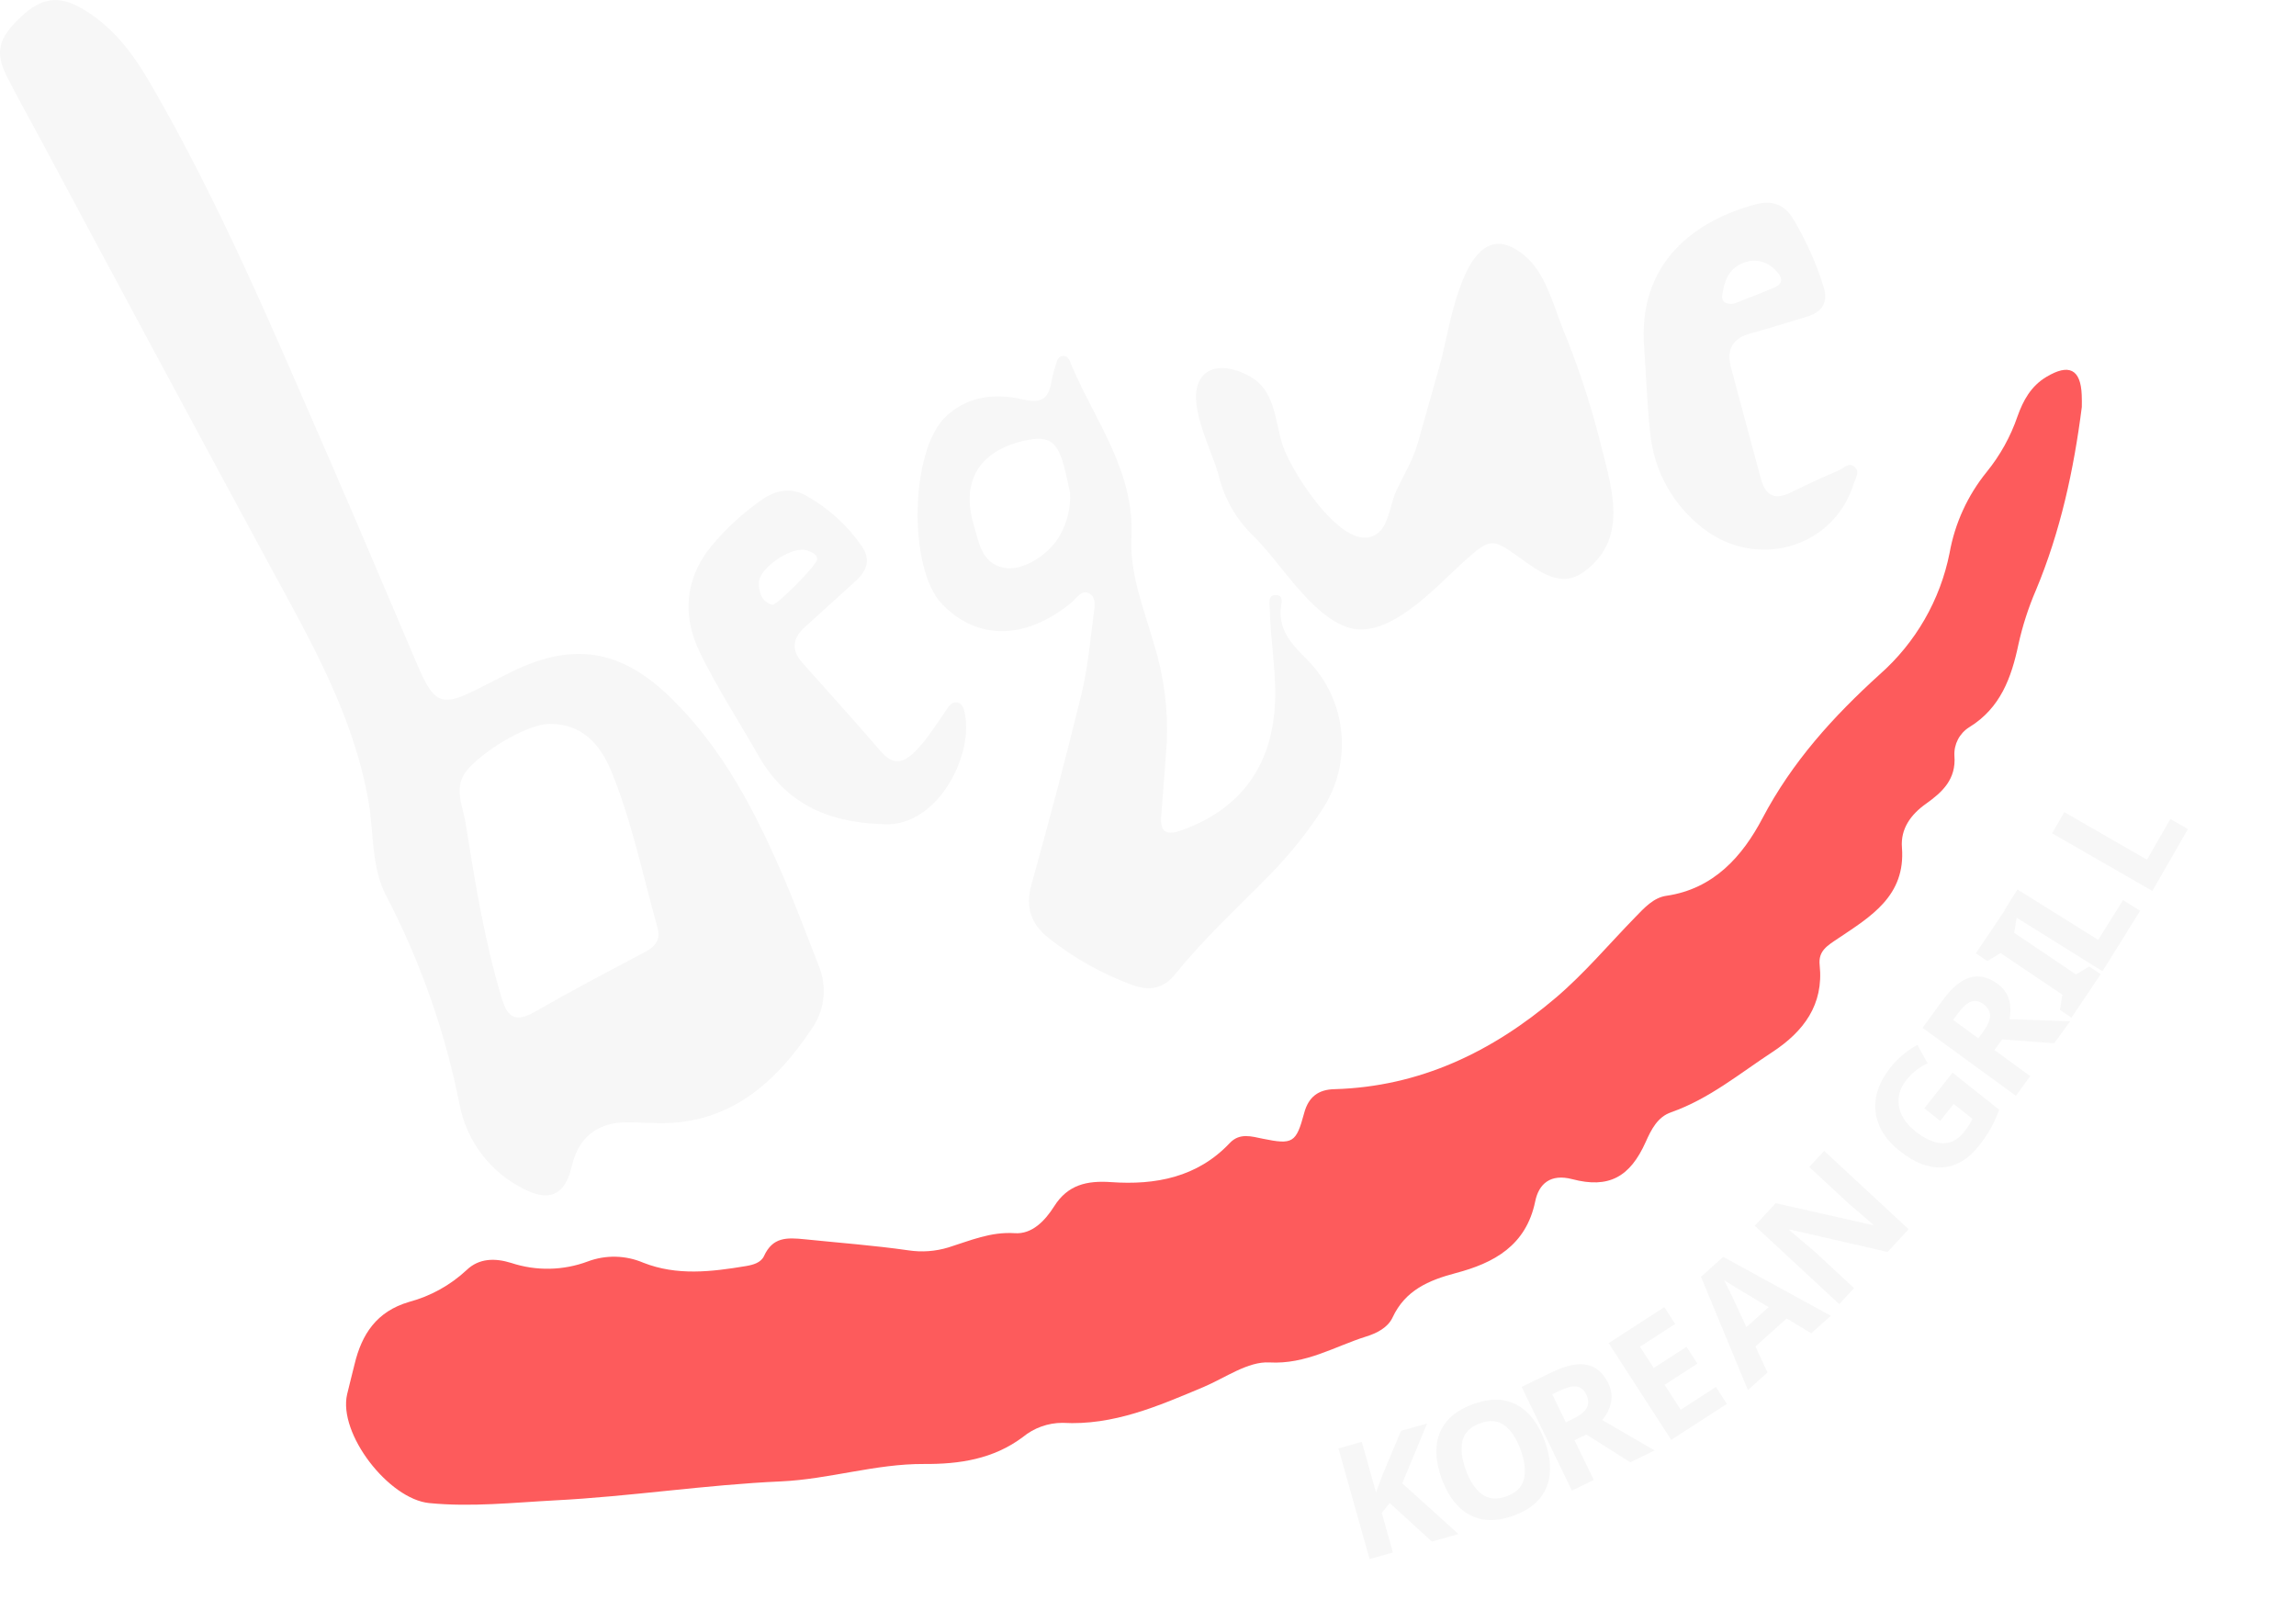
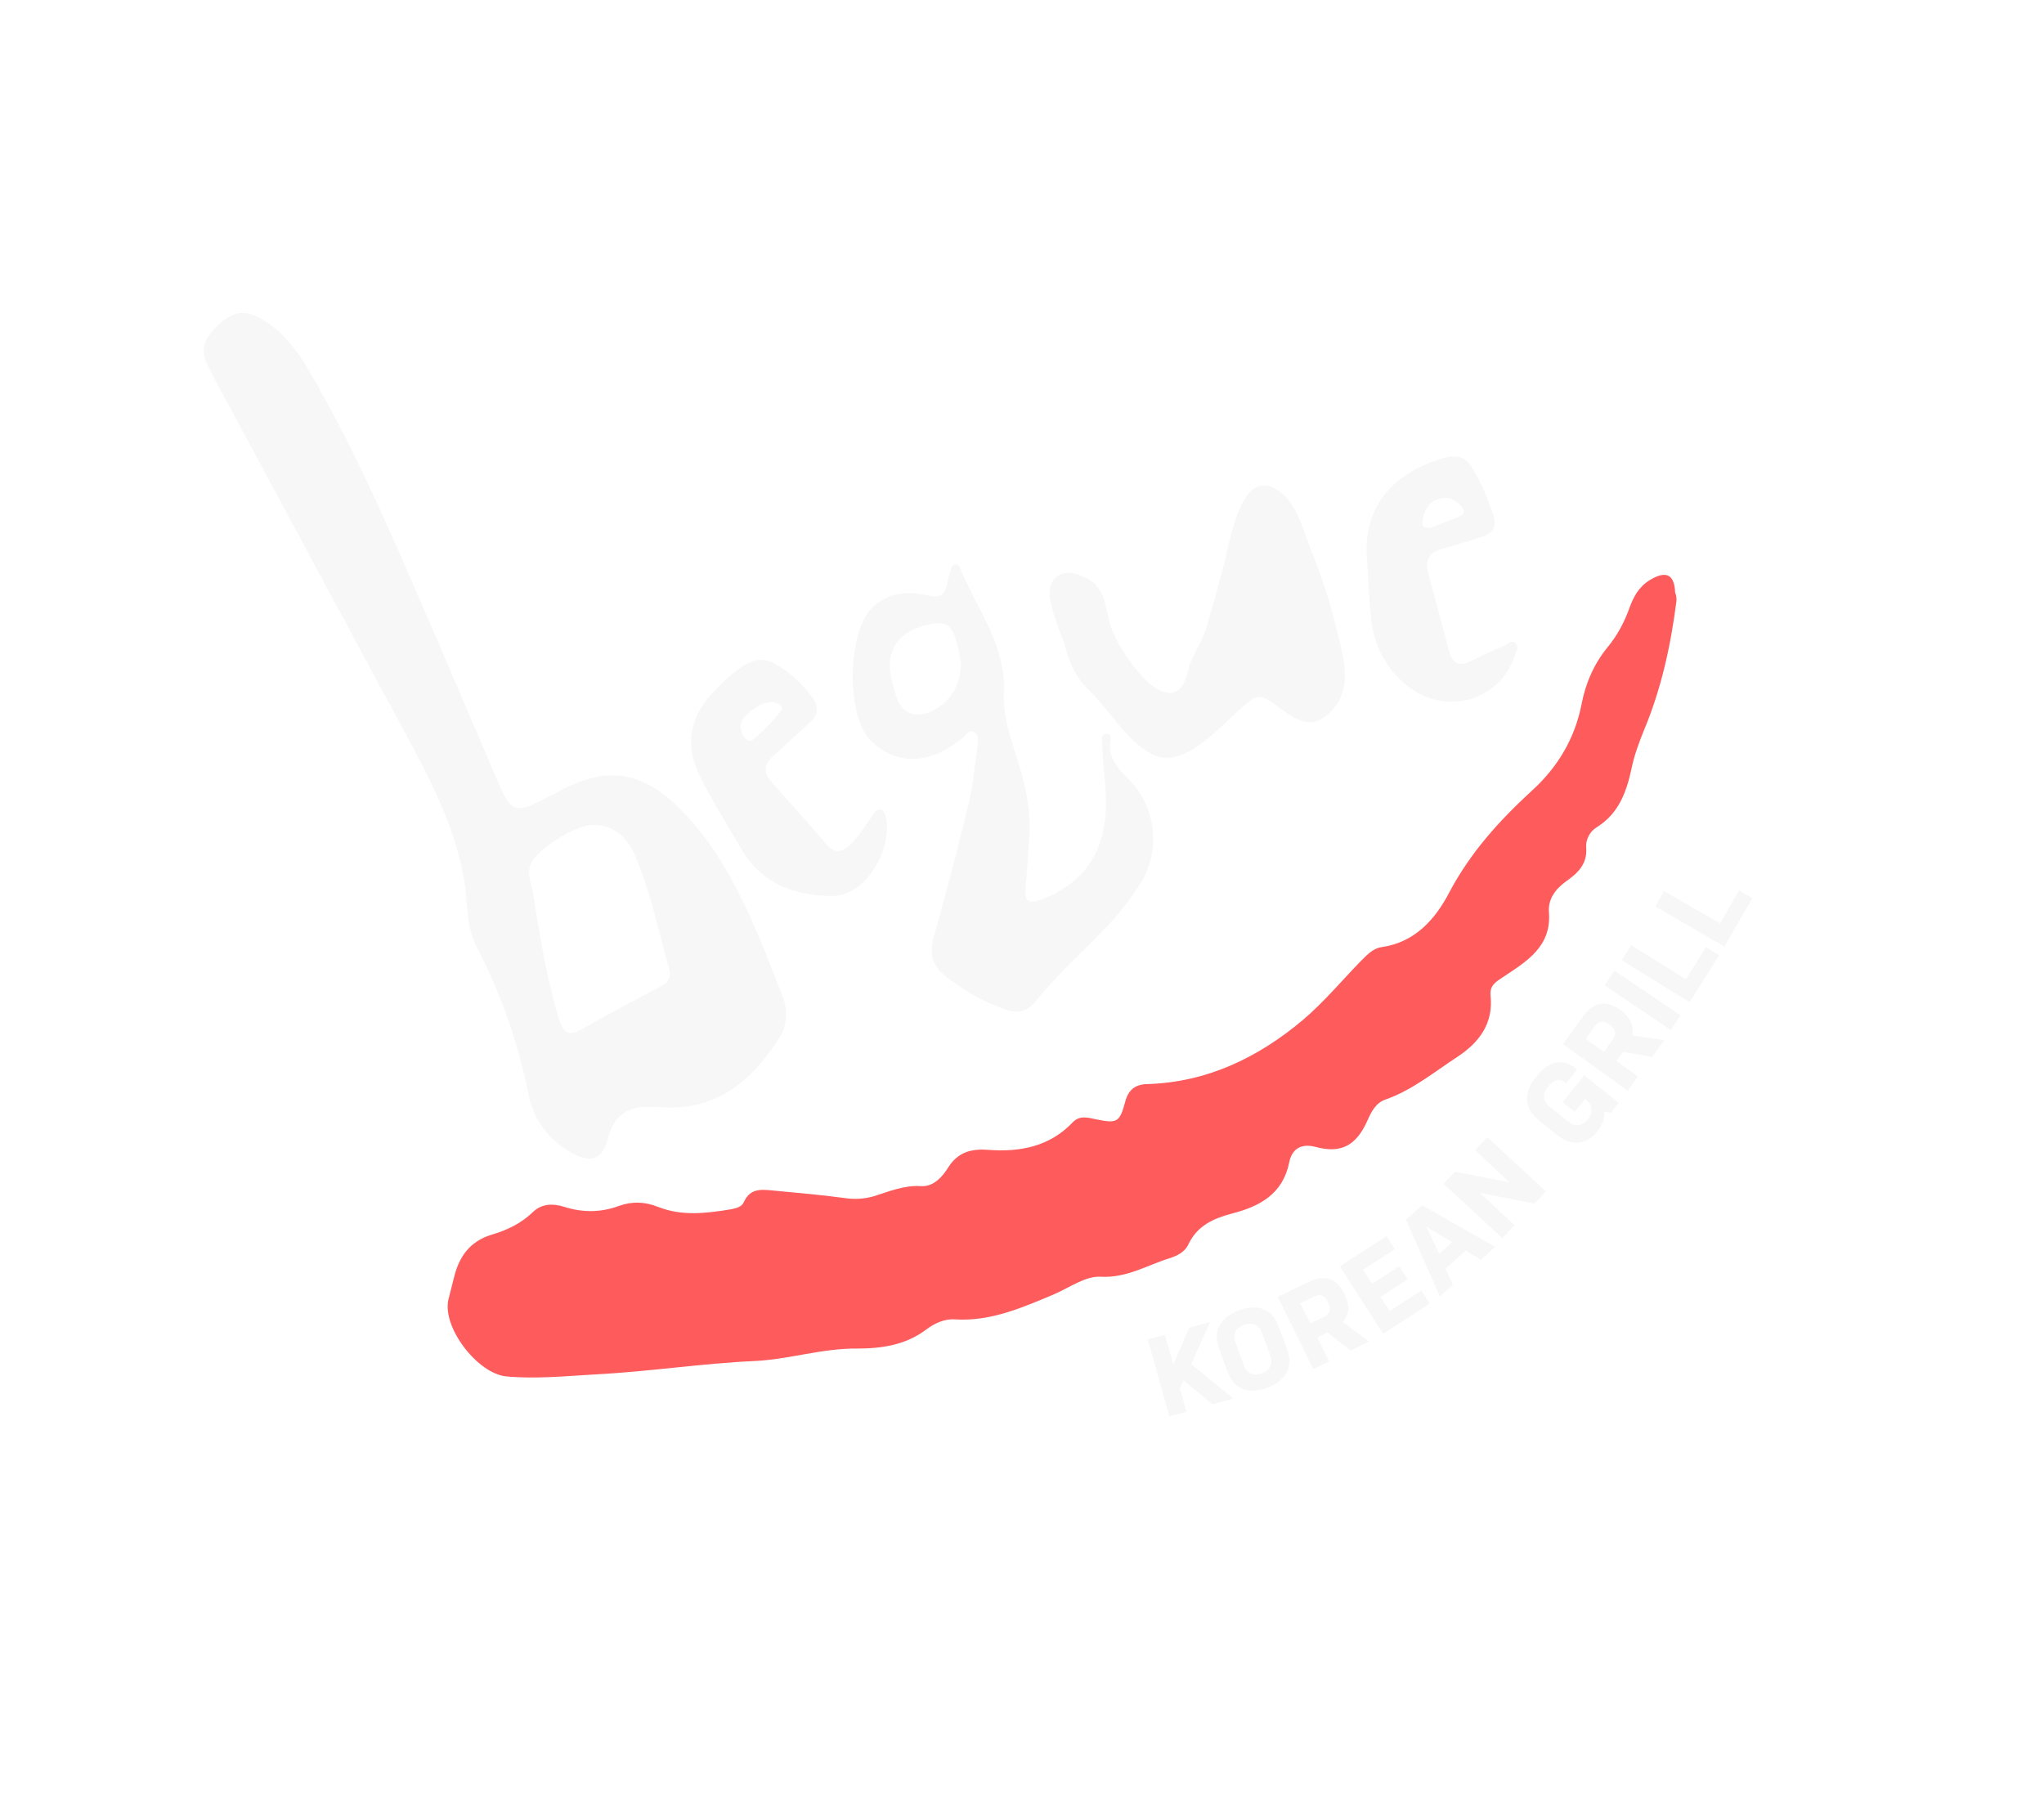
- <svg xmlns="http://www.w3.org/2000/svg" viewBox="0 0 483.89 341.69">
-   <defs>
-     <style>.cls-1{fill:#fd5b5c;}.cls-2,.cls-3{fill:#f7f7f7;}.cls-3{font-size:34px;font-family:Nudista-Bold, Nudista;font-weight:700;}</style>
-   </defs>
-   <g id="Layer_2" data-name="Layer 2">
-     <g id="Layer_1-2" data-name="Layer 1">
-       <path class="cls-1" d="M438.75,85.77c-1.69,13.25-4.5,26.23-9.67,38.6a63.42,63.42,0,0,0-3.68,11.39c-1.47,7-3.77,13.44-10.37,17.49a6.66,6.66,0,0,0-3.13,6c.4,5-2.56,7.69-6,10.14-3.22,2.28-5.37,5.3-5.06,9.21.81,10.22-6.61,14.57-13.46,19.17-2.26,1.52-4.2,2.6-3.88,5.61.89,8.36-3.4,14-9.89,18.28-6.94,4.54-13.39,9.92-21.4,12.73-2.88,1-4.18,3.61-5.37,6.26-3.31,7.41-7.79,9.87-15.47,7.85-4.62-1.22-7.07,1-7.82,4.68-1.92,9.34-8.73,13-16.75,15.11-5.71,1.52-10.63,3.6-13.32,9.37-1,2.14-3.32,3.3-5.56,4-6.68,2.1-12.66,5.89-20.39,5.46-4.52-.25-9.28,3.23-13.88,5.18-9.53,4-19,8.16-29.72,7.55a13.17,13.17,0,0,0-8.37,3c-6.23,4.66-13.39,5.72-20.81,5.67-10.21-.06-20,3.21-30.16,3.67-15.93.71-31.81,3.19-47.69,4-8.68.46-17.58,1.44-26.43.57-8.55-.84-19.24-14.63-17.31-22.94.49-2.11,1.06-4.2,1.56-6.3,1.53-6.39,4.67-11.15,11.48-13.15a28.65,28.65,0,0,0,12.13-6.71c2.62-2.53,6-2.57,9.41-1.51a24.31,24.31,0,0,0,16.16-.32,15.72,15.72,0,0,1,11.67.27c7.09,2.8,14.38,1.92,21.65.71,1.54-.26,3.16-.72,3.8-2.12,1.84-4,4.75-3.92,8.64-3.52,7.28.75,14.57,1.29,21.82,2.33a19.05,19.05,0,0,0,8.41-.62c4.54-1.42,8.86-3.33,13.95-3,3.65.27,6.39-2.6,8.33-5.66,2.86-4.53,6.86-5.46,12-5.1,9.33.66,18.18-1,25-8.23,2.1-2.22,4.59-1.4,7-.91,6.25,1.27,7,.9,8.68-5.39.91-3.43,3-5,6.44-5.06,17.95-.52,33.2-7.88,46.57-19.24,6.06-5.15,11.25-11.34,16.83-17.06,1.87-1.92,3.79-4.06,6.5-4.45,10-1.45,16.06-8.37,20.24-16.31,6.27-11.92,14.91-21.44,24.74-30.36a46.12,46.12,0,0,0,14.71-25.57,37.59,37.59,0,0,1,7.82-17.08,38.14,38.14,0,0,0,6.5-11.73c1.19-3.34,2.83-6.35,6.06-8.29,4.77-2.87,7.25-1.66,7.47,3.79C438.78,84.1,438.75,84.94,438.75,85.77Z" />
-       <path class="cls-2" d="M137.06,236.63c-3.5,0-7-.6-10.37.93-3.69,1.68-5.35,4.65-6.25,8.46-1.38,5.82-4.69,7.31-10,4.56a25.13,25.13,0,0,1-13.56-17.69,164.63,164.63,0,0,0-15.5-44.14c-3.18-6.06-2.56-13.32-3.74-20-3.18-18-12-33.4-20.53-49.08Q32.62,74.41,8.35,29C6.07,24.76,3.7,20.54,1.51,16.24-1.13,11-.39,8.08,4.42,3.54,8.68-.47,12.3-1,17.05,1.67c6.43,3.66,10.75,9.25,14.42,15.55C46.37,42.77,57.75,70,69.52,97,75.77,111.37,81.83,125.8,88,140.2c3.55,8.29,5.14,8.86,13,4.83q3.11-1.6,6.24-3.17c13.27-6.66,23.43-5.22,34.1,5.16,11.09,10.79,18,24.3,24,38.3,2.55,6,4.82,12.06,7.17,18.11a13.78,13.78,0,0,1-1.18,13C163.22,228.69,153,237.58,137.06,236.63ZM115.8,152.55c-4.32,0-13.21,5.12-17.11,9.46-3.37,3.75-1.17,7.59-.58,11.37,2,12.49,4,25,7.67,37.11,1.19,4,3,5,6.84,2.79,7.65-4.39,15.46-8.51,23.26-12.62,2.23-1.17,3.41-2.63,2.7-5.15-3.11-11-5.38-22.37-9.76-33C126.53,156.95,122.72,152.49,115.8,152.55Z" />
-       <path class="cls-2" d="M245.91,156.4c-.39,5.15-.75,10.29-1.17,15.44-.31,3.68,1.16,4.28,4.45,3.08,12.52-4.55,19.1-13.84,19.54-27.31.21-6.37-.95-12.61-1.11-18.93,0-1.22-.55-3.26,1.18-3.29,1.95,0,1.18,1.91,1.1,3.15-.28,4.72,2.76,7.65,5.72,10.61a25.18,25.18,0,0,1,3.1,31.37,89.25,89.25,0,0,1-10.91,13.64c-6.74,6.91-13.92,13.43-20,21-2.56,3.19-5.42,3.77-9.26,2.39a63.85,63.85,0,0,1-17.36-9.72c-3.8-2.92-5.18-6.51-3.81-11.41,3.71-13.31,7.26-26.67,10.53-40.09,1.33-5.47,1.83-11.16,2.56-16.77.2-1.56.72-3.69-1-4.55-1.57-.78-2.58,1.08-3.68,2-9.68,7.9-19.84,8-27.26.28-7.18-7.49-6.74-32.27.74-39.44,4.7-4.5,10.6-5,16.38-3.65,4.21,1,5.45-.53,6-4.06a21.41,21.41,0,0,1,.76-2.9c.29-.94.45-2.19,1.64-2.23s1.45,1.19,1.83,2.09c5,11.77,13.28,22.21,12.57,36.24-.38,7.57,2.62,15,4.76,22.39A61.13,61.13,0,0,1,245.91,156.4Zm-20.39-52.5c-.29-1.28-.73-3.73-1.41-6.12-1.43-5-3.32-6.08-8.48-4.85-9.36,2.22-13.18,8.61-10.36,17.9,1.07,3.52,1.59,7.84,6.26,8.82,3.83.8,9.5-2.57,11.89-6.91A16.51,16.51,0,0,0,225.52,103.89Z" />
-       <path class="cls-2" d="M321.56,54.08c4.11,3.55,5.81,10.08,7.72,15a174.81,174.81,0,0,1,7.54,22.42c2.51,10.41,7,21.69-3,29-4.85,3.54-9.29.08-13.84-3.18-5.54-4-6-3.91-11.58,1.13-5.91,5.3-16,16.86-24.72,13.64-7.75-2.87-13.92-13.72-19.54-19.15a26.44,26.44,0,0,1-7.37-13c-1.35-4.91-6.17-14-4.28-19,1.78-4.67,7-3.71,10.58-1.81,5.79,3,5.47,9.21,7.3,14.83s14.12,25,20.67,17.76c1.72-1.92,2.13-6,3.28-8.41,1.64-3.43,3.43-6.27,4.5-10,1.59-5.57,3.16-11.18,4.74-16.78C305.61,69.32,308.75,43,321.56,54.08Z" />
-       <path class="cls-2" d="M185.36,173.65c-11.25-.46-19.89-4.53-25.51-14.4-4.11-7.22-8.67-14.2-12.32-21.69-4.19-8.61-2.91-16.84,3.63-23.91a53.44,53.44,0,0,1,9.72-8.55c2.88-1.9,6-2.34,9-.66a34.93,34.93,0,0,1,11.73,10.64c1.86,2.68,1.21,5-1,7.1-3.67,3.38-7.4,6.7-11.08,10.06-2.53,2.31-2.78,4.79-.45,7.41,5.52,6.22,11.12,12.37,16.54,18.68,2.45,2.85,4.53,2.66,7.07.2s4.54-5.72,6.62-8.73c.56-.81,1.14-1.87,2.22-1.78,1.44.12,1.65,1.53,1.86,2.62C205.09,159.56,197.25,175,185.36,173.65Zm-13.15-55.73c.07-1.2-1.17-1.56-2.19-1.93-2.94-1.07-10.17,3.72-10.09,6.88,0,1.86.54,4,2.87,4.58C163.62,127.66,172.06,119.21,172.21,117.92Z" />
-       <path class="cls-2" d="M346.54,73.66c-1.63-18.72,11.22-27.34,23.53-30.61,3.34-.89,5.93,0,7.74,2.91a64.93,64.93,0,0,1,6.53,14.54c1,3.05-.23,5.21-3.34,6.17-4,1.22-7.95,2.48-12,3.57-3.8,1-5.19,3.38-4.21,7.11,2.08,7.88,4.25,15.75,6.35,23.63,1,3.64,3.06,4.41,6.36,2.77s6.61-3.17,10-4.6c1.09-.47,2.28-2,3.54-.57.91,1,0,2.23-.34,3.3-4.19,13.62-20.58,18.37-32,9.29a28.87,28.87,0,0,1-10.93-20.07C347.15,85.3,346.94,79.47,346.54,73.66ZM365.4,64c2.75-1.09,5.73-2.18,8.62-3.45,2.12-.93,1.42-2.36.22-3.54a6,6,0,0,0-6.84-1.6c-3.11,1.2-4,3.89-4.43,6.72C362.74,63.56,363.73,64.24,365.4,64Z" />
-       <text class="cls-3" transform="matrix(0.96, -0.27, 0.27, 0.96, 285.7, 329.38)">K</text>
-       <text class="cls-3" transform="matrix(0.94, -0.34, 0.34, 0.94, 306.12, 323.69)">O</text>
-       <text class="cls-3" transform="translate(328.53 315.46) rotate(-25.87)">R</text>
-       <text class="cls-3" transform="translate(349.64 305.1) rotate(-32.88)">E</text>
-       <text class="cls-3" transform="translate(368.38 292.94) rotate(-41.87)">A</text>
-       <text class="cls-3" transform="translate(385.54 277.07) rotate(-47.16)">N</text>
-       <text class="cls-3" transform="translate(401.51 259.66) rotate(-49.32)"> </text>
-       <text class="cls-3" transform="matrix(0.62, -0.78, 0.78, 0.62, 408.58, 251.59)">G</text>
-       <text class="cls-3" transform="matrix(0.59, -0.81, 0.81, 0.59, 423.05, 233.41)">R</text>
-       <text class="cls-3" transform="translate(435.95 215.37) rotate(-56.05)">I</text>
-       <text class="cls-3" transform="matrix(0.53, -0.85, 0.85, 0.53, 441.48, 207.28)">L</text>
-       <text class="cls-3" transform="matrix(0.5, -0.87, 0.87, 0.5, 452.09, 190.42)">L</text>
+ <svg xmlns="http://www.w3.org/2000/svg" version="1.1" x="0px" y="0px" viewBox="0 0 609 534" style="enable-background:new 0 0 609 534;" xml:space="preserve">
+   <style type="text/css">
+ 	.st0{fill:#FD5B5C;}
+ 	.st1{fill:#F7F7F7;}
+ </style>
+   <g id="line">
+     <path class="st0" d="M499.5,179c-1.7,13.3-4.5,26.2-9.7,38.6c-1.5,3.7-2.9,7.5-3.7,11.4c-1.5,7-3.8,13.4-10.4,17.5   c-2,1.2-3.3,3.7-3.1,6c0.4,5-2.6,7.7-6,10.1c-3.2,2.3-5.4,5.3-5.1,9.2c0.8,10.2-6.6,14.6-13.5,19.2c-2.3,1.5-4.2,2.6-3.9,5.6   c0.9,8.4-3.4,14-9.9,18.3c-6.9,4.5-13.4,9.9-21.4,12.7c-2.9,1-4.2,3.6-5.4,6.3c-3.3,7.4-7.8,9.9-15.5,7.8c-4.6-1.2-7.1,1-7.8,4.7   c-1.9,9.3-8.7,13-16.8,15.1c-5.7,1.5-10.6,3.6-13.3,9.4c-1,2.1-3.3,3.3-5.6,4c-6.7,2.1-12.7,5.9-20.4,5.5   c-4.5-0.3-9.3,3.2-13.9,5.2c-9.5,4-19,8.2-29.7,7.5c-3-0.2-6,1.2-8.4,3c-6.2,4.7-13.4,5.7-20.8,5.7c-10.2-0.1-20,3.2-30.2,3.7   c-15.9,0.7-31.8,3.2-47.7,4c-8.7,0.5-17.6,1.4-26.4,0.6c-8.6-0.8-19.2-14.6-17.3-22.9c0.5-2.1,1.1-4.2,1.6-6.3   c1.5-6.4,4.7-11.1,11.5-13.1c4.4-1.3,8.6-3.3,12.1-6.7c2.6-2.5,6-2.6,9.4-1.5c5.4,1.7,10.8,1.7,16.2-0.3c3.9-1.4,7.7-1.3,11.7,0.3   c7.1,2.8,14.4,1.9,21.7,0.7c1.5-0.3,3.2-0.7,3.8-2.1c1.8-4,4.8-3.9,8.6-3.5c7.3,0.7,14.6,1.3,21.8,2.3c2.8,0.4,5.6,0.2,8.4-0.6   c4.5-1.4,8.9-3.3,13.9-3c3.7,0.3,6.4-2.6,8.3-5.7c2.9-4.5,6.9-5.5,12-5.1c9.3,0.7,18.2-1,25-8.2c2.1-2.2,4.6-1.4,7-0.9   c6.3,1.3,7,0.9,8.7-5.4c0.9-3.4,3-5,6.4-5.1c17.9-0.5,33.2-7.9,46.6-19.2c6.1-5.2,11.2-11.3,16.8-17.1c1.9-1.9,3.8-4.1,6.5-4.5   c10-1.4,16.1-8.4,20.2-16.3c6.3-11.9,14.9-21.4,24.7-30.4c7.5-6.8,12.7-15.4,14.7-25.6c1.2-6.3,3.7-12.1,7.8-17.1   c2.9-3.5,5-7.5,6.5-11.7c1.2-3.3,2.8-6.3,6.1-8.3c4.8-2.9,7.3-1.7,7.5,3.8C499.5,177.4,499.5,178.2,499.5,179z" />
+   </g>
+   <g id="b">
+     <path class="st1" d="M197.8,329.9c-3.5,0-7-0.6-10.4,0.9c-3.7,1.7-5.3,4.7-6.3,8.5c-1.4,5.8-4.7,7.3-10,4.6   c-7.3-3.8-12-9.9-13.6-17.7c-3.1-15.5-8.2-30.1-15.5-44.1c-3.2-6.1-2.6-13.3-3.7-20c-3.2-18-12-33.4-20.5-49.1   c-16.3-30.2-32.5-60.4-48.8-90.7c-2.3-4.3-4.7-8.5-6.8-12.8c-2.6-5.2-1.9-8.2,2.9-12.7c4.3-4,7.9-4.6,12.6-1.9   c6.4,3.7,10.7,9.2,14.4,15.6c14.9,25.5,26.3,52.8,38,79.8c6.2,14.4,12.3,28.8,18.5,43.2c3.6,8.3,5.1,8.9,13,4.8   c2.1-1.1,4.2-2.1,6.2-3.2c13.3-6.7,23.4-5.2,34.1,5.2c11.1,10.8,18,24.3,24,38.3c2.6,6,4.8,12.1,7.2,18.1c1.8,4.5,1.4,9.1-1.2,13   C224,321.9,213.7,330.8,197.8,329.9z M176.6,245.8c-4.3,0-13.2,5.1-17.1,9.5c-3.4,3.7-1.2,7.6-0.6,11.4c2,12.5,4,25,7.7,37.1   c1.2,4,3,5,6.8,2.8c7.6-4.4,15.5-8.5,23.3-12.6c2.2-1.2,3.4-2.6,2.7-5.2c-3.1-11-5.4-22.4-9.8-33   C187.3,250.2,183.5,245.7,176.6,245.8z" />
+   </g>
+   <g id="e_1_">
+     <path class="st1" d="M246.1,266.9c-11.2-0.5-19.9-4.5-25.5-14.4c-4.1-7.2-8.7-14.2-12.3-21.7c-4.2-8.6-2.9-16.8,3.6-23.9   c2.9-3.2,6.1-6.2,9.7-8.6c2.9-1.9,6-2.3,9-0.7c4.7,2.6,8.6,6.2,11.7,10.6c1.9,2.7,1.2,5-1,7.1c-3.7,3.4-7.4,6.7-11.1,10.1   c-2.5,2.3-2.8,4.8-0.5,7.4c5.5,6.2,11.1,12.4,16.5,18.7c2.4,2.8,4.5,2.7,7.1,0.2c2.7-2.6,4.5-5.7,6.6-8.7c0.6-0.8,1.1-1.9,2.2-1.8   c1.4,0.1,1.7,1.5,1.9,2.6C265.8,252.8,258,268.3,246.1,266.9z M233,211.2c0.1-1.2-1.2-1.6-2.2-1.9c-2.9-1.1-10.2,3.7-10.1,6.9   c0,1.9,0.5,4,2.9,4.6C224.4,220.9,232.8,212.5,233,211.2z" />
+   </g>
+   <g id="q">
+     <path class="st1" d="M306.7,249.6c-0.4,5.1-0.7,10.3-1.2,15.4c-0.3,3.7,1.2,4.3,4.5,3.1c12.5-4.6,19.1-13.8,19.5-27.3   c0.2-6.4-0.9-12.6-1.1-18.9c0-1.2-0.5-3.3,1.2-3.3c1.9,0,1.2,1.9,1.1,3.1c-0.3,4.7,2.8,7.6,5.7,10.6c8.2,8.2,9.6,21.5,3.1,31.4   c-3.2,4.9-6.8,9.4-10.9,13.6c-6.7,6.9-13.9,13.4-20,21c-2.6,3.2-5.4,3.8-9.3,2.4c-6.4-2.3-12.1-5.6-17.4-9.7   c-3.8-2.9-5.2-6.5-3.8-11.4c3.7-13.3,7.3-26.7,10.5-40.1c1.3-5.5,1.8-11.2,2.6-16.8c0.2-1.6,0.7-3.7-1-4.6c-1.6-0.8-2.6,1.1-3.7,2   c-9.7,7.9-19.8,8-27.3,0.3c-7.2-7.5-6.7-32.3,0.7-39.4c4.7-4.5,10.6-5,16.4-3.6c4.2,1,5.4-0.5,6-4.1c0.2-1,0.5-1.9,0.8-2.9   c0.3-0.9,0.4-2.2,1.6-2.2c1.2,0,1.4,1.2,1.8,2.1c5,11.8,13.3,22.2,12.6,36.2c-0.4,7.6,2.6,15,4.8,22.4   C306,235.7,307.1,242.6,306.7,249.6z M286.3,197.1c-0.3-1.3-0.7-3.7-1.4-6.1c-1.4-5-3.3-6.1-8.5-4.9c-9.4,2.2-13.2,8.6-10.4,17.9   c1.1,3.5,1.6,7.8,6.3,8.8c3.8,0.8,9.5-2.6,11.9-6.9C285.5,203.6,286.3,201.1,286.3,197.1z" />
+   </g>
+   <g id="u">
+     <path class="st1" d="M382.3,147.3c4.1,3.5,5.8,10.1,7.7,15c2.9,7.3,5.7,14.8,7.5,22.4c2.5,10.4,7,21.7-3,29   c-4.8,3.5-9.3,0.1-13.8-3.2c-5.5-4-6-3.9-11.6,1.1c-5.9,5.3-16,16.9-24.7,13.6c-7.7-2.9-13.9-13.7-19.5-19.1c-4-3.8-6-7.8-7.4-13   c-1.3-4.9-6.2-14-4.3-19c1.8-4.7,7-3.7,10.6-1.8c5.8,3,5.5,9.2,7.3,14.8c1.8,5.6,14.1,25,20.7,17.8c1.7-1.9,2.1-6,3.3-8.4   c1.6-3.4,3.4-6.3,4.5-10c1.6-5.6,3.2-11.2,4.7-16.8C366.4,162.6,369.5,136.3,382.3,147.3z" />
+   </g>
+   <g id="e-2">
+     <path class="st1" d="M407.3,166.9c-1.6-18.7,11.2-27.3,23.5-30.6c3.3-0.9,5.9,0,7.7,2.9c2.8,4.5,4.9,9.5,6.5,14.5   c1,3.1-0.2,5.2-3.3,6.2c-4,1.2-7.9,2.5-12,3.6c-3.8,1-5.2,3.4-4.2,7.1c2.1,7.9,4.2,15.7,6.3,23.6c1,3.6,3.1,4.4,6.4,2.8   c3.3-1.6,6.6-3.2,10-4.6c1.1-0.5,2.3-2,3.5-0.6c0.9,1,0,2.2-0.3,3.3c-4.2,13.6-20.6,18.4-32,9.3c-6.5-5.2-10-12-10.9-20.1   C407.9,178.5,407.7,172.7,407.3,166.9z M426.2,157.3c2.8-1.1,5.7-2.2,8.6-3.4c2.1-0.9,1.4-2.4,0.2-3.5c-1.9-1.9-4.2-2.6-6.8-1.6   c-3.1,1.2-4,3.9-4.4,6.7C423.5,156.8,424.5,157.5,426.2,157.3z" />
+   </g>
+   <g id="korean">
+     <g>
+       <path class="st1" d="M352.6,411.3l-1.1,2.4l2,6.9l-5.1,1.4l-6.4-22.9l5.1-1.4l2.5,8.9l4.7-11l6.2-1.7l-5.6,12.5l12.6,10.3    l-6.2,1.7L352.6,411.3z" />
+       <path class="st1" d="M383.5,402.1c2,5.4-0.6,9.4-6,11.4c-5.4,2-9.9,0.5-11.8-4.9l-2.5-6.8c-2-5.4,0.6-9.4,6-11.4    c5.4-2,9.9-0.5,11.8,4.9L383.5,402.1z M376,397.1c-0.9-2.5-3-3.2-5.3-2.4c-2.4,0.9-3.5,2.7-2.6,5.3l2.5,6.8c0.9,2.5,3,3.2,5.3,2.4    c2.4-0.9,3.5-2.7,2.6-5.3L376,397.1z" />
+       <path class="st1" d="M380.7,386.4l9.1-4.4c4.4-2.2,8.4-1.5,10.8,3.6c1.7,3.5,1.3,6.3-0.5,8.3l7.8,5.8l-5.5,2.7l-6.9-5.4l-3,1.5    l3.5,7.1l-4.7,2.3L380.7,386.4z M390.4,394.3l4.2-2c1.6-0.8,2.2-2,1.1-4.3c-1.1-2.3-2.5-2.5-4.1-1.7l-4.2,2L390.4,394.3z" />
+       <path class="st1" d="M399.2,377.3l13.9-9l2.5,3.9l-9.5,6.1l2.7,4.2l8.1-5.2l2.5,3.9l-8.1,5.2l2.7,4.2l9.5-6.1l2.5,3.9l-13.9,9    L399.2,377.3z" />
+       <path class="st1" d="M445.5,371.5l-4.3,3.8l-4.5-2.7l-6,5.4l2.2,4.8l-3.9,3.5l-10.1-22.9l4.8-4.3L445.5,371.5z M428.8,373.6    l3.9-3.5l-7.7-4.6L428.8,373.6z" />
+       <path class="st1" d="M440.9,355.4l10.3,9.6l-3.6,3.9l-17.5-16.2l3.4-3.6l16.3,3.2l-10.3-9.6l3.6-3.9l17.5,16.2l-3.4,3.6    L440.9,355.4z" />
+       <path class="st1" d="M472.5,327.6l-0.2-0.2l-3.1,3.9l-3.6-2.9l6.4-8l10.3,8.2l-2.4,3l-1.9-0.5c0.2,2-0.6,4.1-2.1,6    c-3,3.8-7.4,4.7-11.9,1.1l-5.5-4.4c-4.7-3.8-4.5-8.4-0.9-12.9c3.5-4.4,7.6-6,12-2.5l0.3,0.3l-3.3,4.1l-0.3-0.3    c-1.7-1.4-3.5-0.7-5.1,1.3c-1.6,2-1.7,4.1,0.6,6l5.5,4.4c2.1,1.7,4.2,1.2,5.8-0.7C474.6,331.5,474.6,329.3,472.5,327.6z" />
+       <path class="st1" d="M465.7,311.1l5.9-8.2c2.9-4,6.7-5.3,11.2-2c3.1,2.3,4.1,4.9,3.5,7.6l9.6,1.4l-3.6,5l-8.7-1.5l-2,2.7l6.4,4.6    L485,325L465.7,311.1z M477.9,313.4l2.7-3.8c1-1.4,1-2.8-1-4.3c-2.1-1.5-3.4-1-4.4,0.4l-2.7,3.8L477.9,313.4z" />
+       <path class="st1" d="M478.1,293.6l2.9-4.4l19.7,13.3l-2.9,4.4L478.1,293.6z" />
+       <path class="st1" d="M483.2,286.1l2.8-4.5l16.3,10.2l6-9.6l3.9,2.4l-8.8,14L483.2,286.1z" />
+       <path class="st1" d="M493.2,270.1l2.6-4.6l16.7,9.6l5.6-9.8l4,2.3l-8.3,14.4L493.2,270.1z" />
    </g>
  </g>
</svg>
